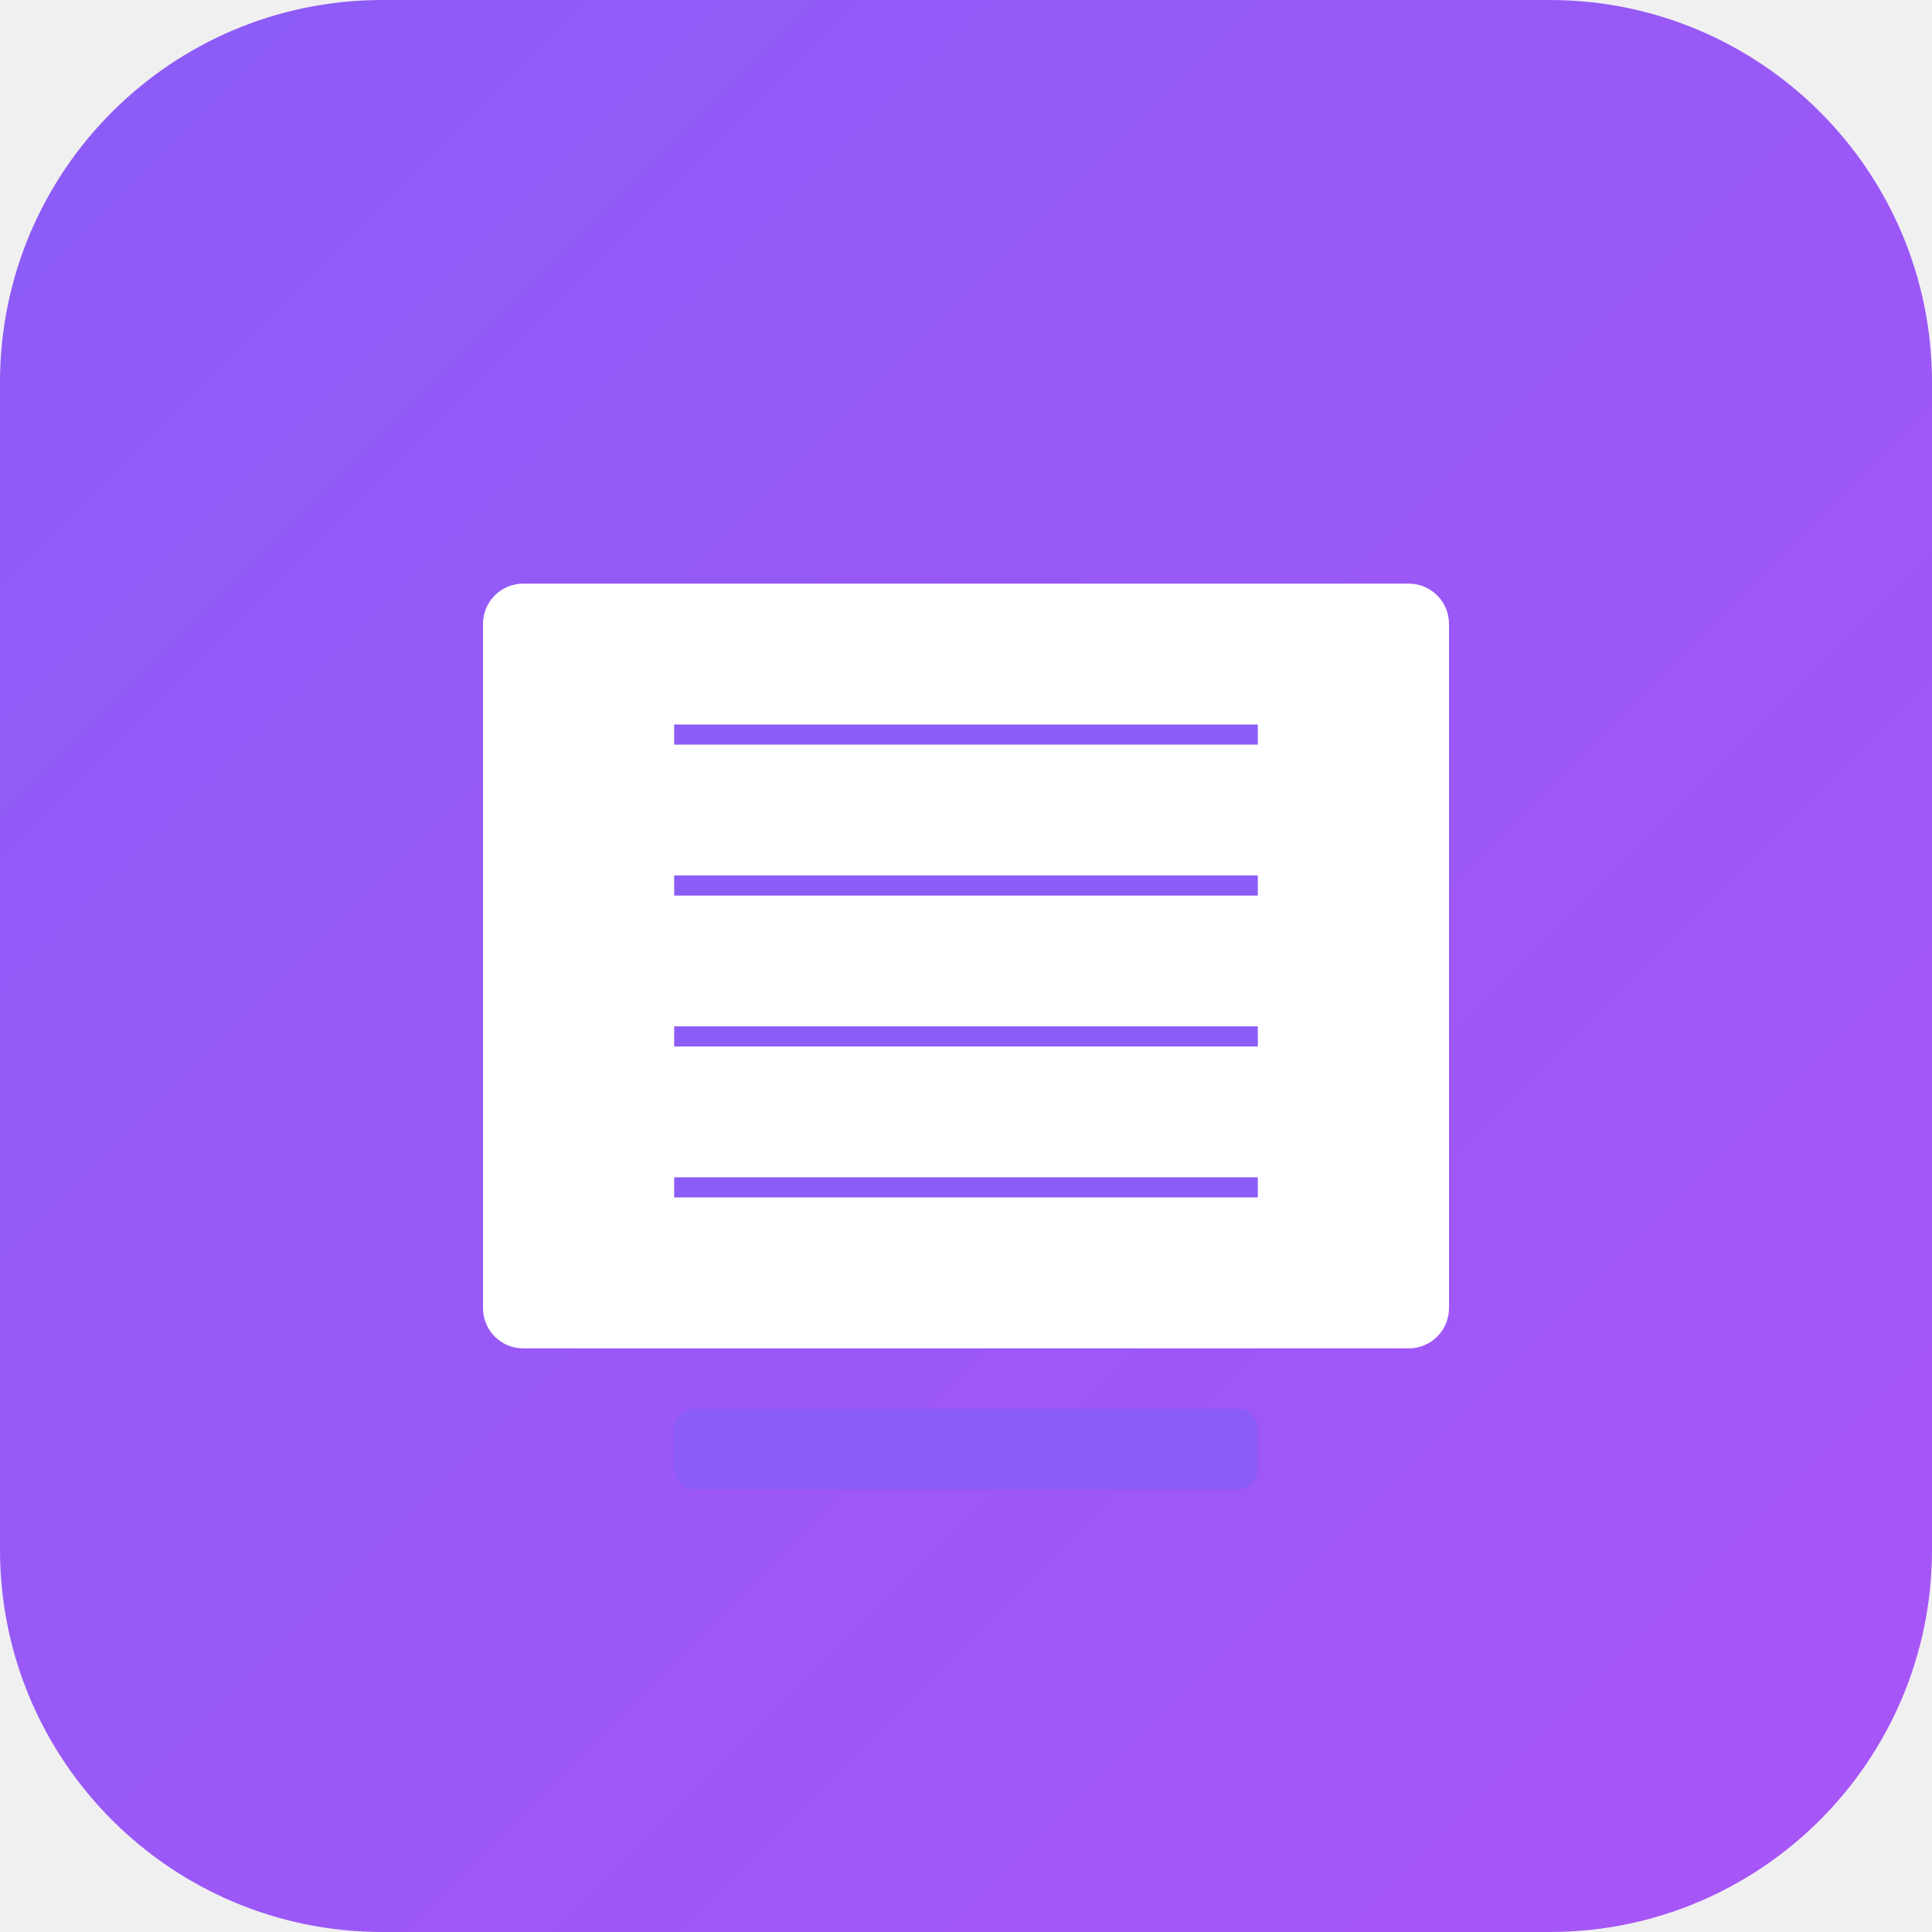
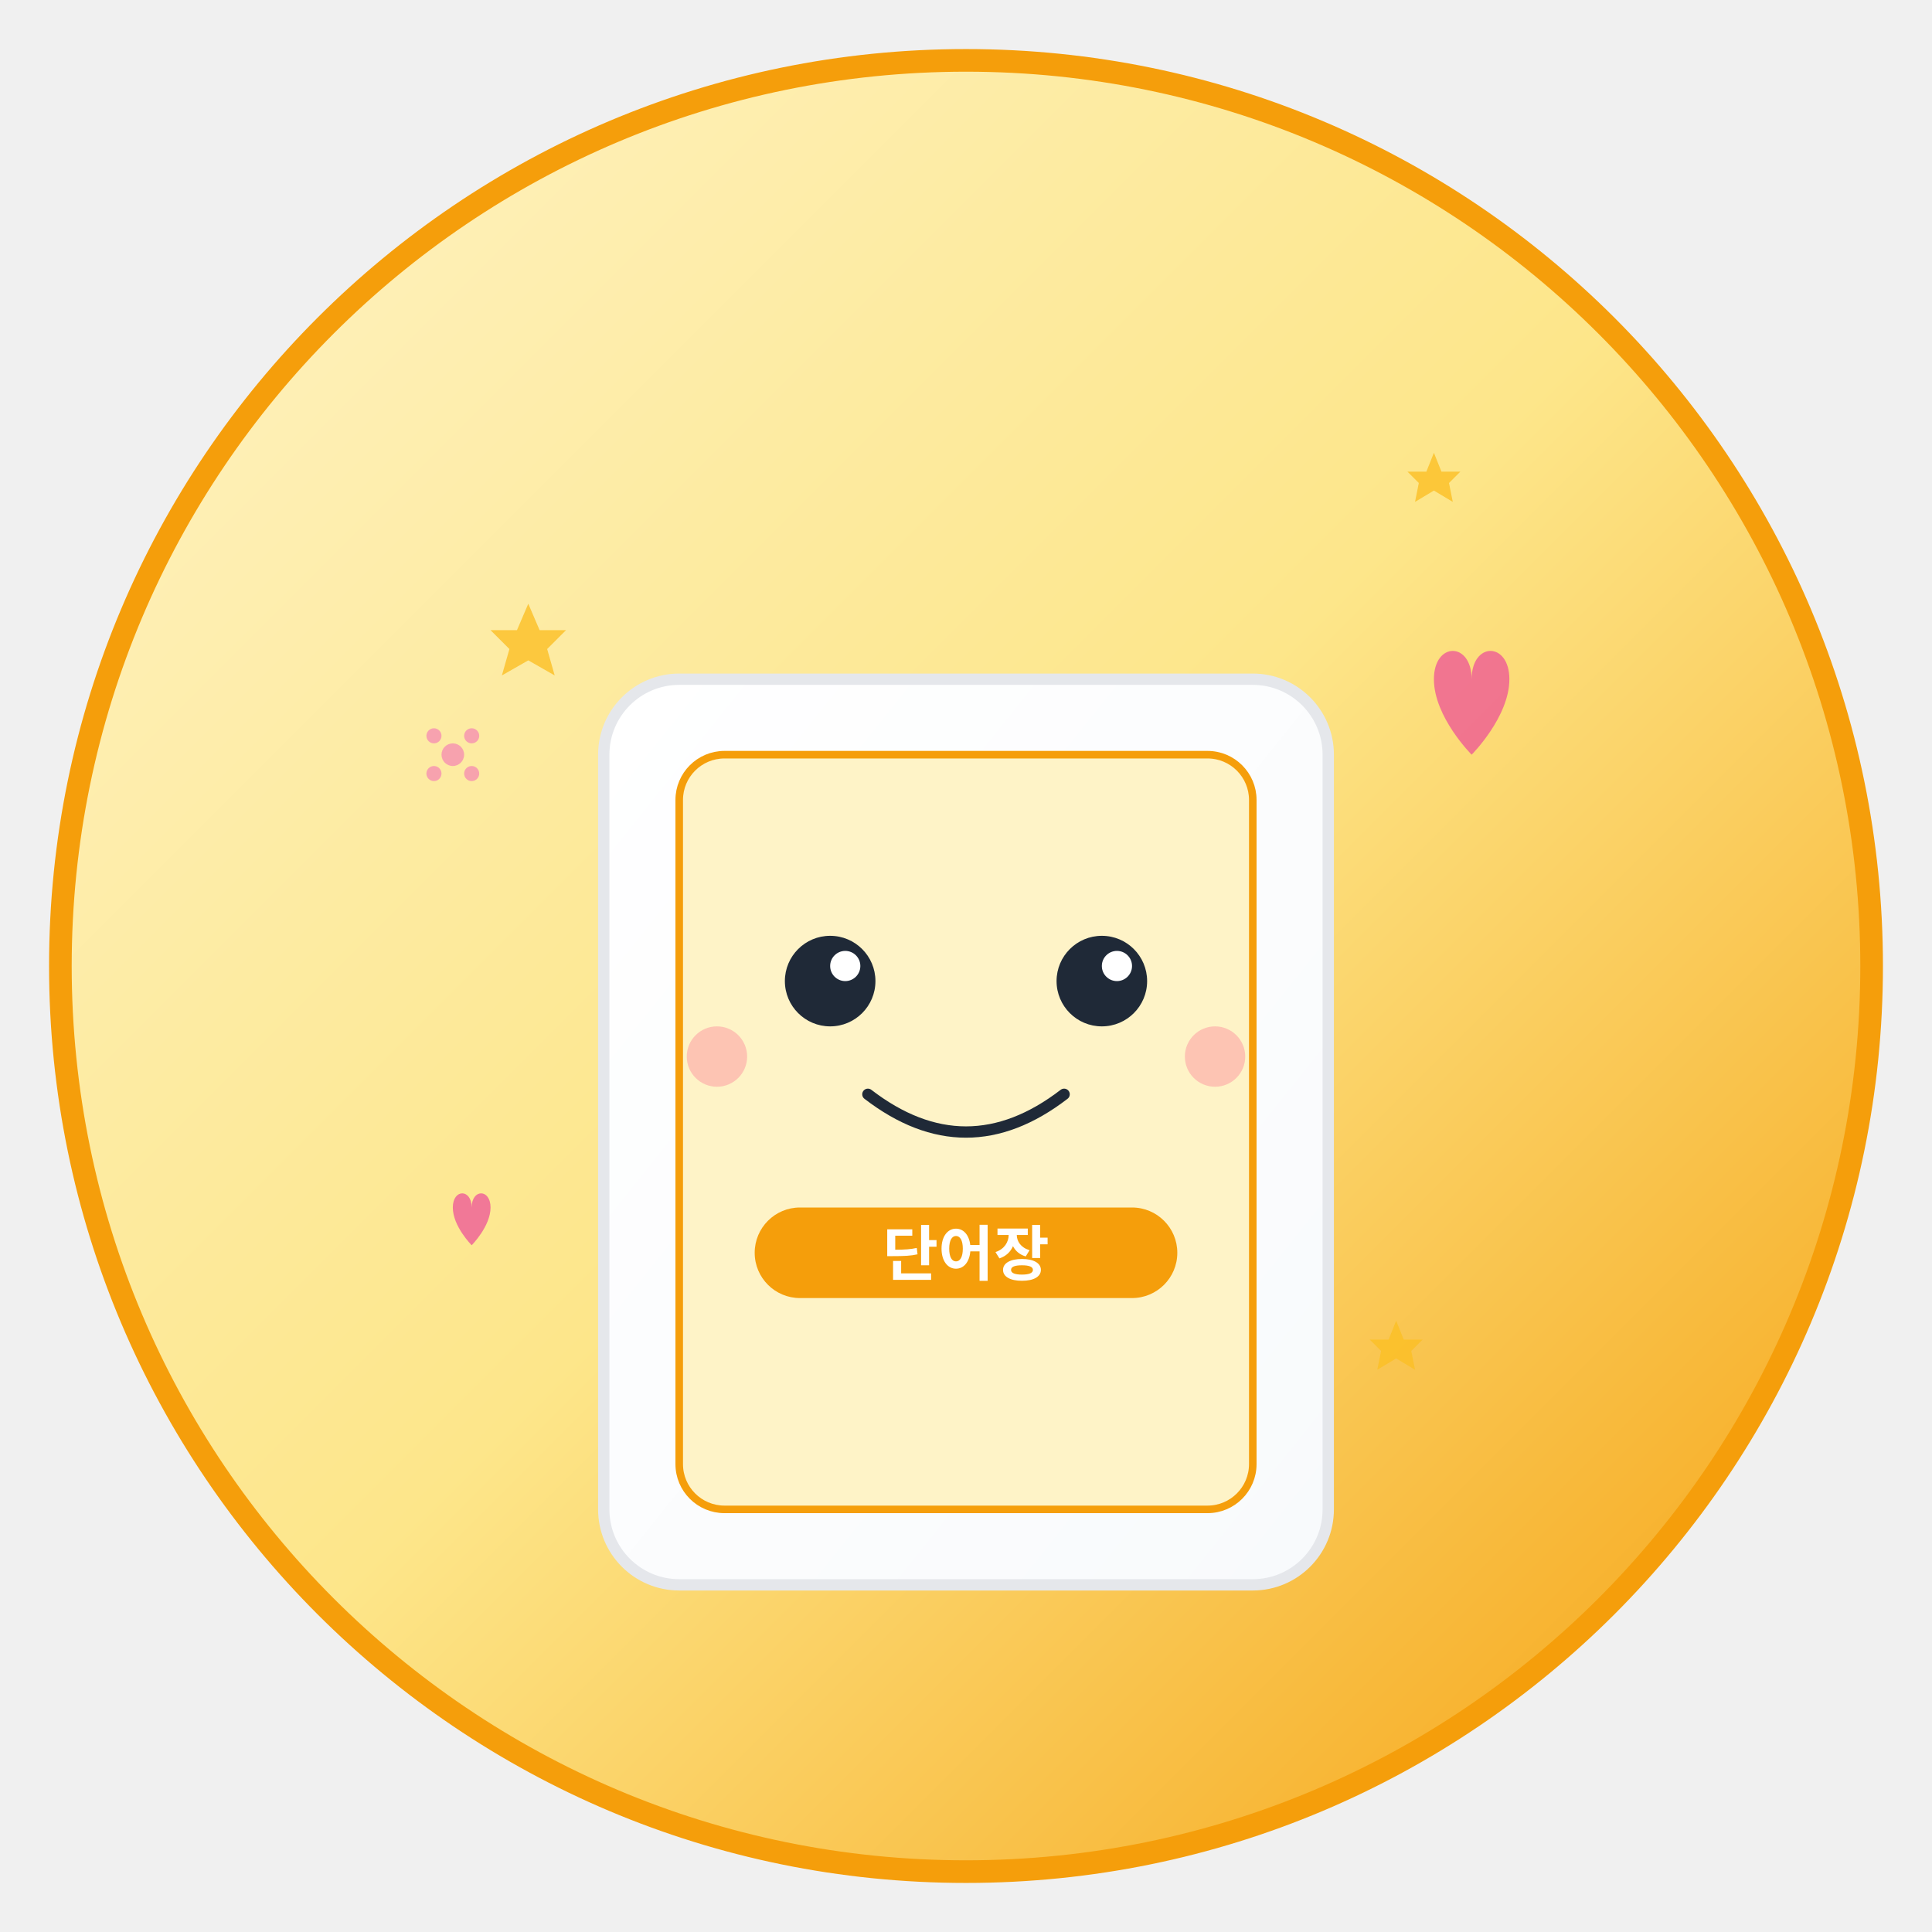
- <svg xmlns="http://www.w3.org/2000/svg" width="192" height="192" viewBox="0 0 192 192">
+ <svg xmlns="http://www.w3.org/2000/svg" viewBox="0 0 512 512" width="512" height="512">
  <defs>
-     <linearGradient id="bg" x1="0%" y1="0%" x2="100%" y2="100%">
-       <stop offset="0%" style="stop-color:#8B5CF6" />
-       <stop offset="100%" style="stop-color:#A855F7" />
+     <linearGradient id="bgGradient" x1="0%" y1="0%" x2="100%" y2="100%">
+       <stop offset="0%" style="stop-color:#fef3c7;stop-opacity:1" />
+       <stop offset="50%" style="stop-color:#fde68a;stop-opacity:1" />
+       <stop offset="100%" style="stop-color:#f59e0b;stop-opacity:1" />
    </linearGradient>
+     <linearGradient id="bookGradient" x1="0%" y1="0%" x2="100%" y2="100%">
+       <stop offset="0%" style="stop-color:#ffffff;stop-opacity:1" />
+       <stop offset="100%" style="stop-color:#f8fafc;stop-opacity:1" />
+     </linearGradient>
+     <radialGradient id="faceGradient" cx="50%" cy="40%" r="60%">
+       <stop offset="0%" style="stop-color:#fef3c7;stop-opacity:1" />
+       <stop offset="100%" style="stop-color:#fde68a;stop-opacity:1" />
+     </radialGradient>
  </defs>
-   <rect width="192" height="192" rx="38" fill="url(#bg)" />
-   <rect x="48" y="58" width="96" height="76" fill="white" rx="4" />
-   <line x1="67" y1="73" x2="125" y2="73" stroke="#8B5CF6" stroke-width="2" />
-   <line x1="67" y1="88" x2="125" y2="88" stroke="#8B5CF6" stroke-width="2" />
-   <line x1="67" y1="103" x2="125" y2="103" stroke="#8B5CF6" stroke-width="2" />
-   <line x1="67" y1="118" x2="125" y2="118" stroke="#8B5CF6" stroke-width="2" />
-   <rect x="67" y="140" width="58" height="8" fill="#8B5CF6" rx="2" />
+   <circle cx="256" cy="256" r="240" fill="url(#bgGradient)" stroke="#f59e0b" stroke-width="6" />
+   <rect x="160" y="180" width="192" height="240" rx="20" ry="20" fill="url(#bookGradient)" stroke="#e5e7eb" stroke-width="3" />
+   <rect x="180" y="200" width="152" height="200" rx="12" ry="12" fill="#fef3c7" stroke="#f59e0b" stroke-width="2" />
+   <circle cx="220" cy="260" r="12" fill="#1f2937" />
+   <circle cx="292" cy="260" r="12" fill="#1f2937" />
+   <circle cx="224" cy="256" r="4" fill="#ffffff" />
+   <circle cx="296" cy="256" r="4" fill="#ffffff" />
+   <circle cx="190" cy="280" r="8" fill="#fca5a5" opacity="0.6" />
+   <circle cx="322" cy="280" r="8" fill="#fca5a5" opacity="0.6" />
+   <path d="M 230 290 Q 256 310 282 290" stroke="#1f2937" stroke-width="3" fill="none" stroke-linecap="round" />
+   <rect x="200" y="320" width="112" height="24" rx="12" ry="12" fill="#f59e0b" />
+   <text x="256" y="338" font-family="Arial, sans-serif" font-size="16" font-weight="bold" text-anchor="middle" fill="#ffffff">단어장</text>
+   <g fill="#ec4899" opacity="0.7">
+     <path d="M 380 180 C 380 170, 390 170, 390 180 C 390 170, 400 170, 400 180 C 400 190, 390 200, 390 200 C 390 200, 380 190, 380 180 Z" />
+     <path d="M 120 320 C 120 315, 125 315, 125 320 C 125 315, 130 315, 130 320 C 130 325, 125 330, 125 330 C 125 330, 120 325, 120 320 Z" />
+   </g>
+   <g fill="#fbbf24" opacity="0.8">
+     <polygon points="140,160 143,167 150,167 145,172 147,179 140,175 133,179 135,172 130,167 137,167" />
+     <polygon points="370,350 372,355 377,355 374,358 375,363 370,360 365,363 366,358 363,355 368,355" />
+     <polygon points="380,120 382,125 387,125 384,128 385,133 380,130 375,133 376,128 373,125 378,125" />
+   </g>
+   <g fill="#f472b6" opacity="0.6">
+     <circle cx="120" cy="200" r="3" />
+     <circle cx="115" cy="195" r="2" />
+     <circle cx="125" cy="195" r="2" />
+     <circle cx="115" cy="205" r="2" />
+     <circle cx="125" cy="205" r="2" />
+   </g>
</svg>
